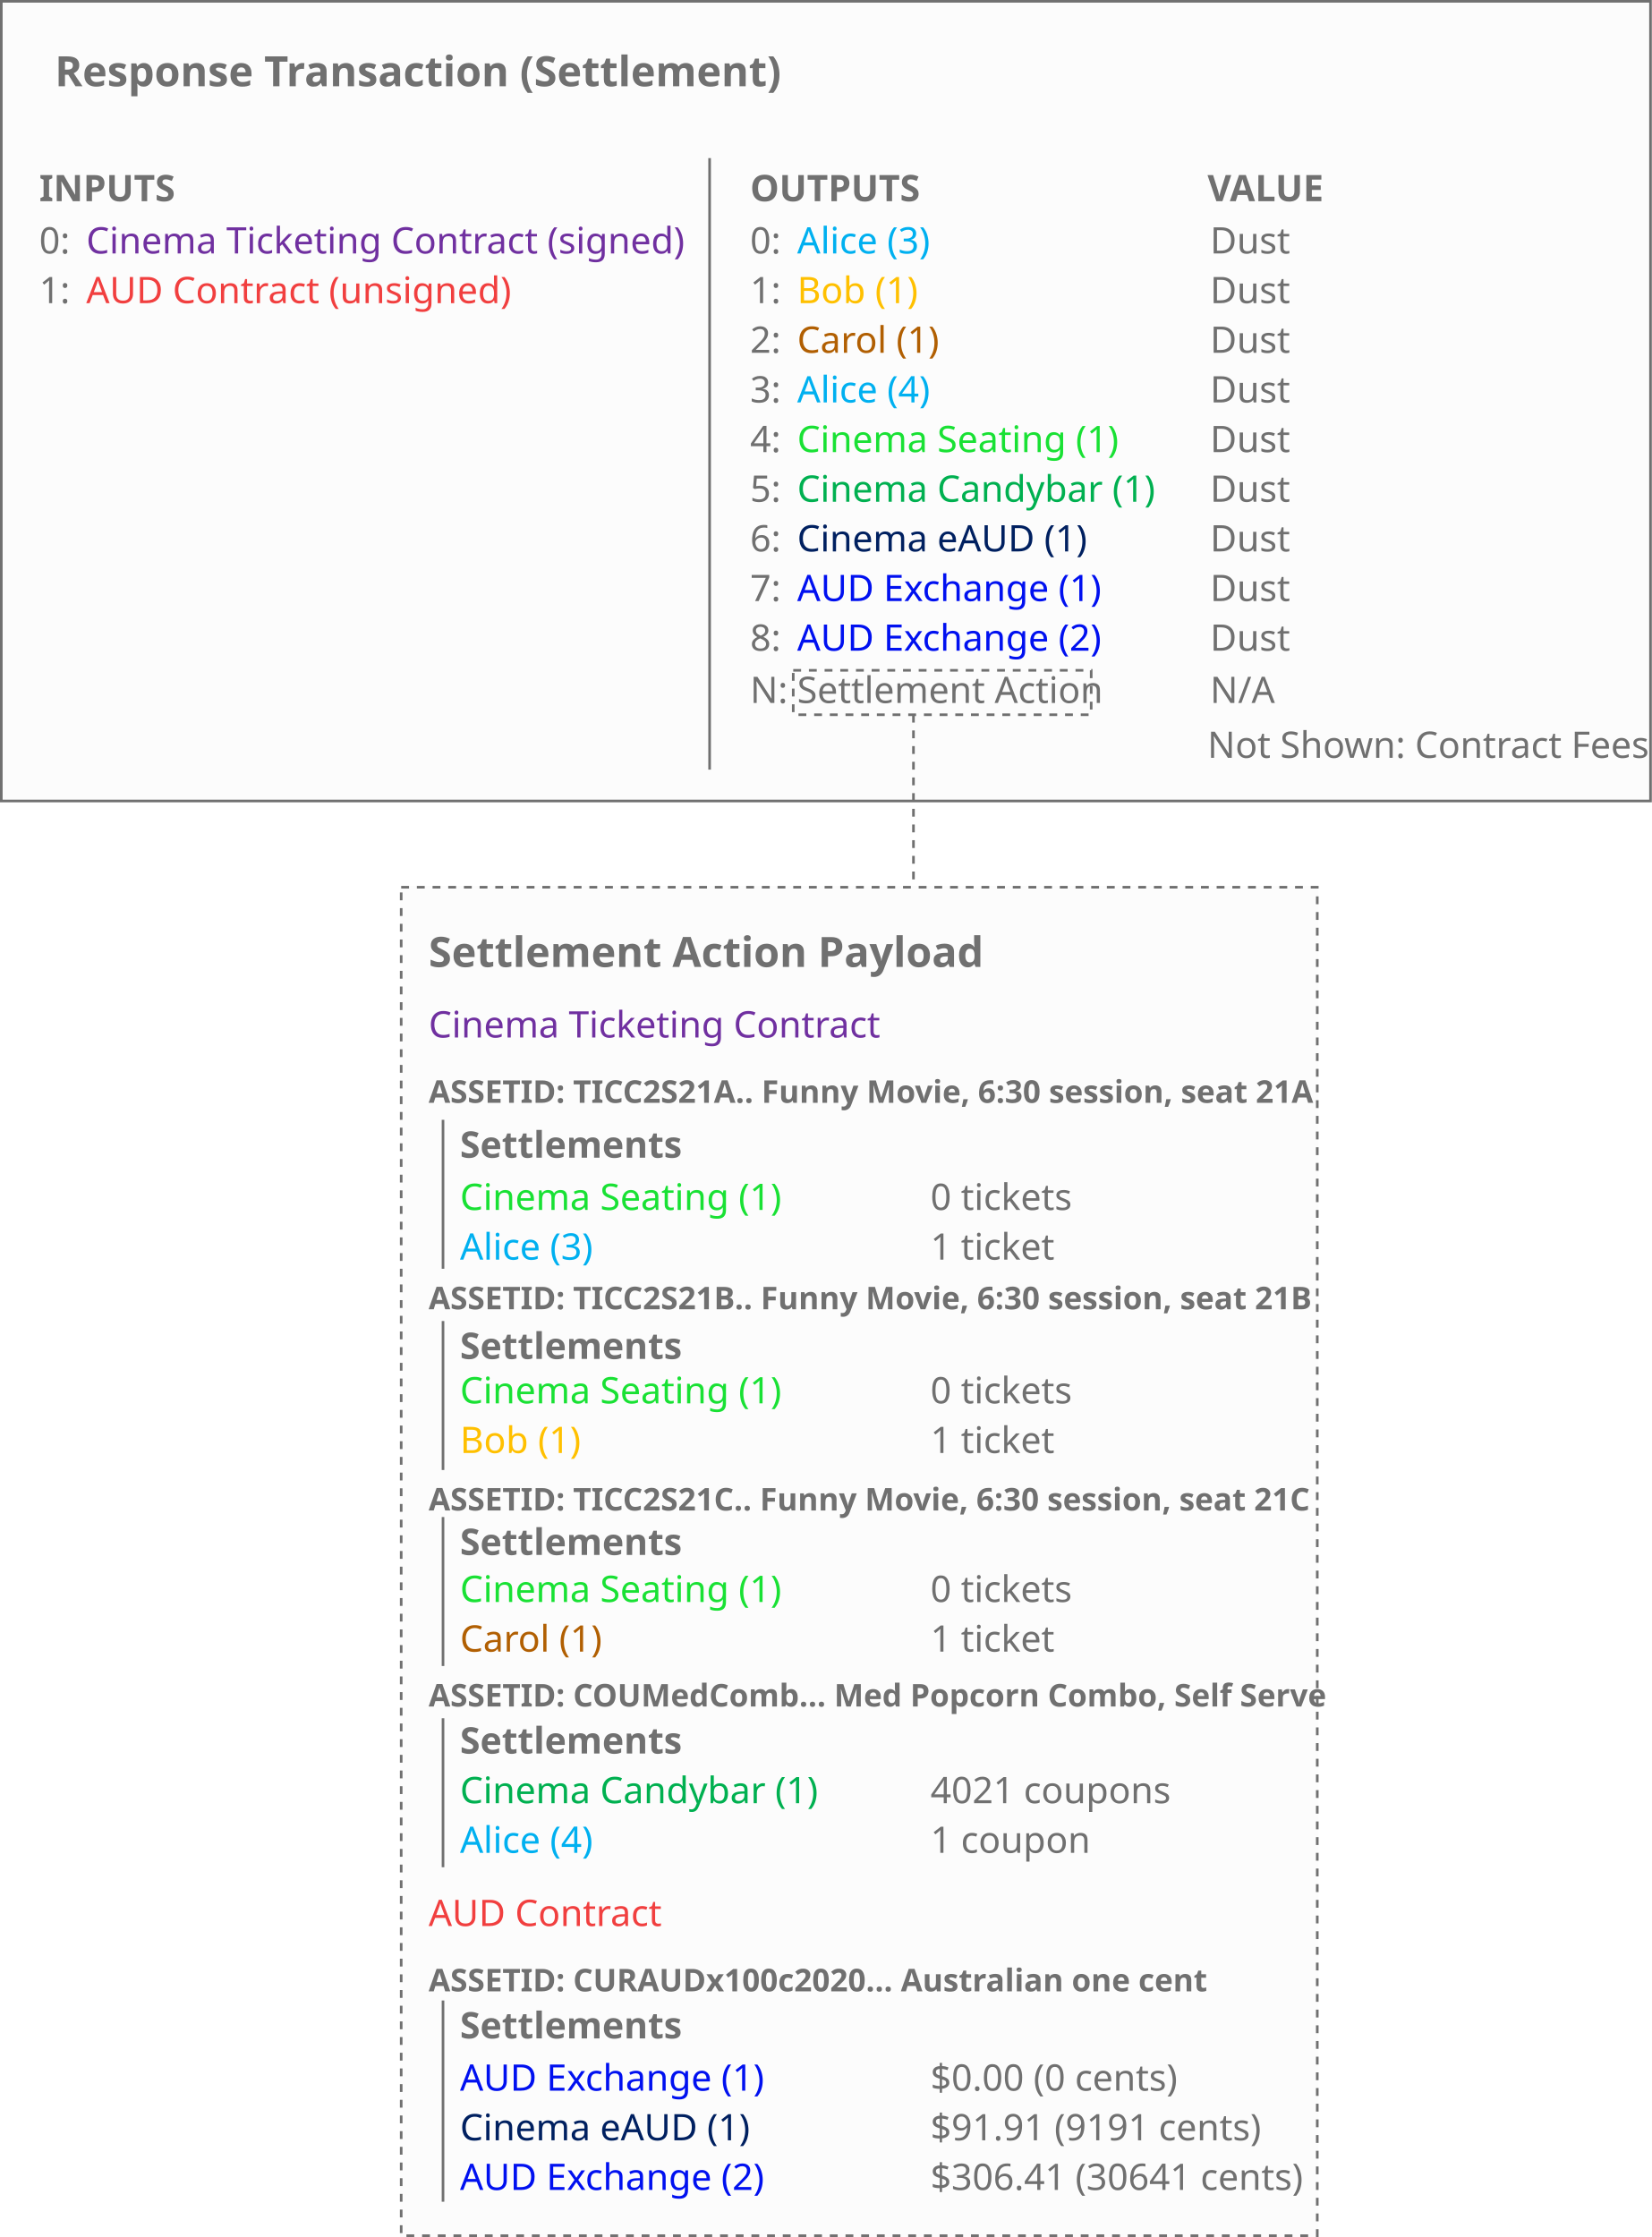
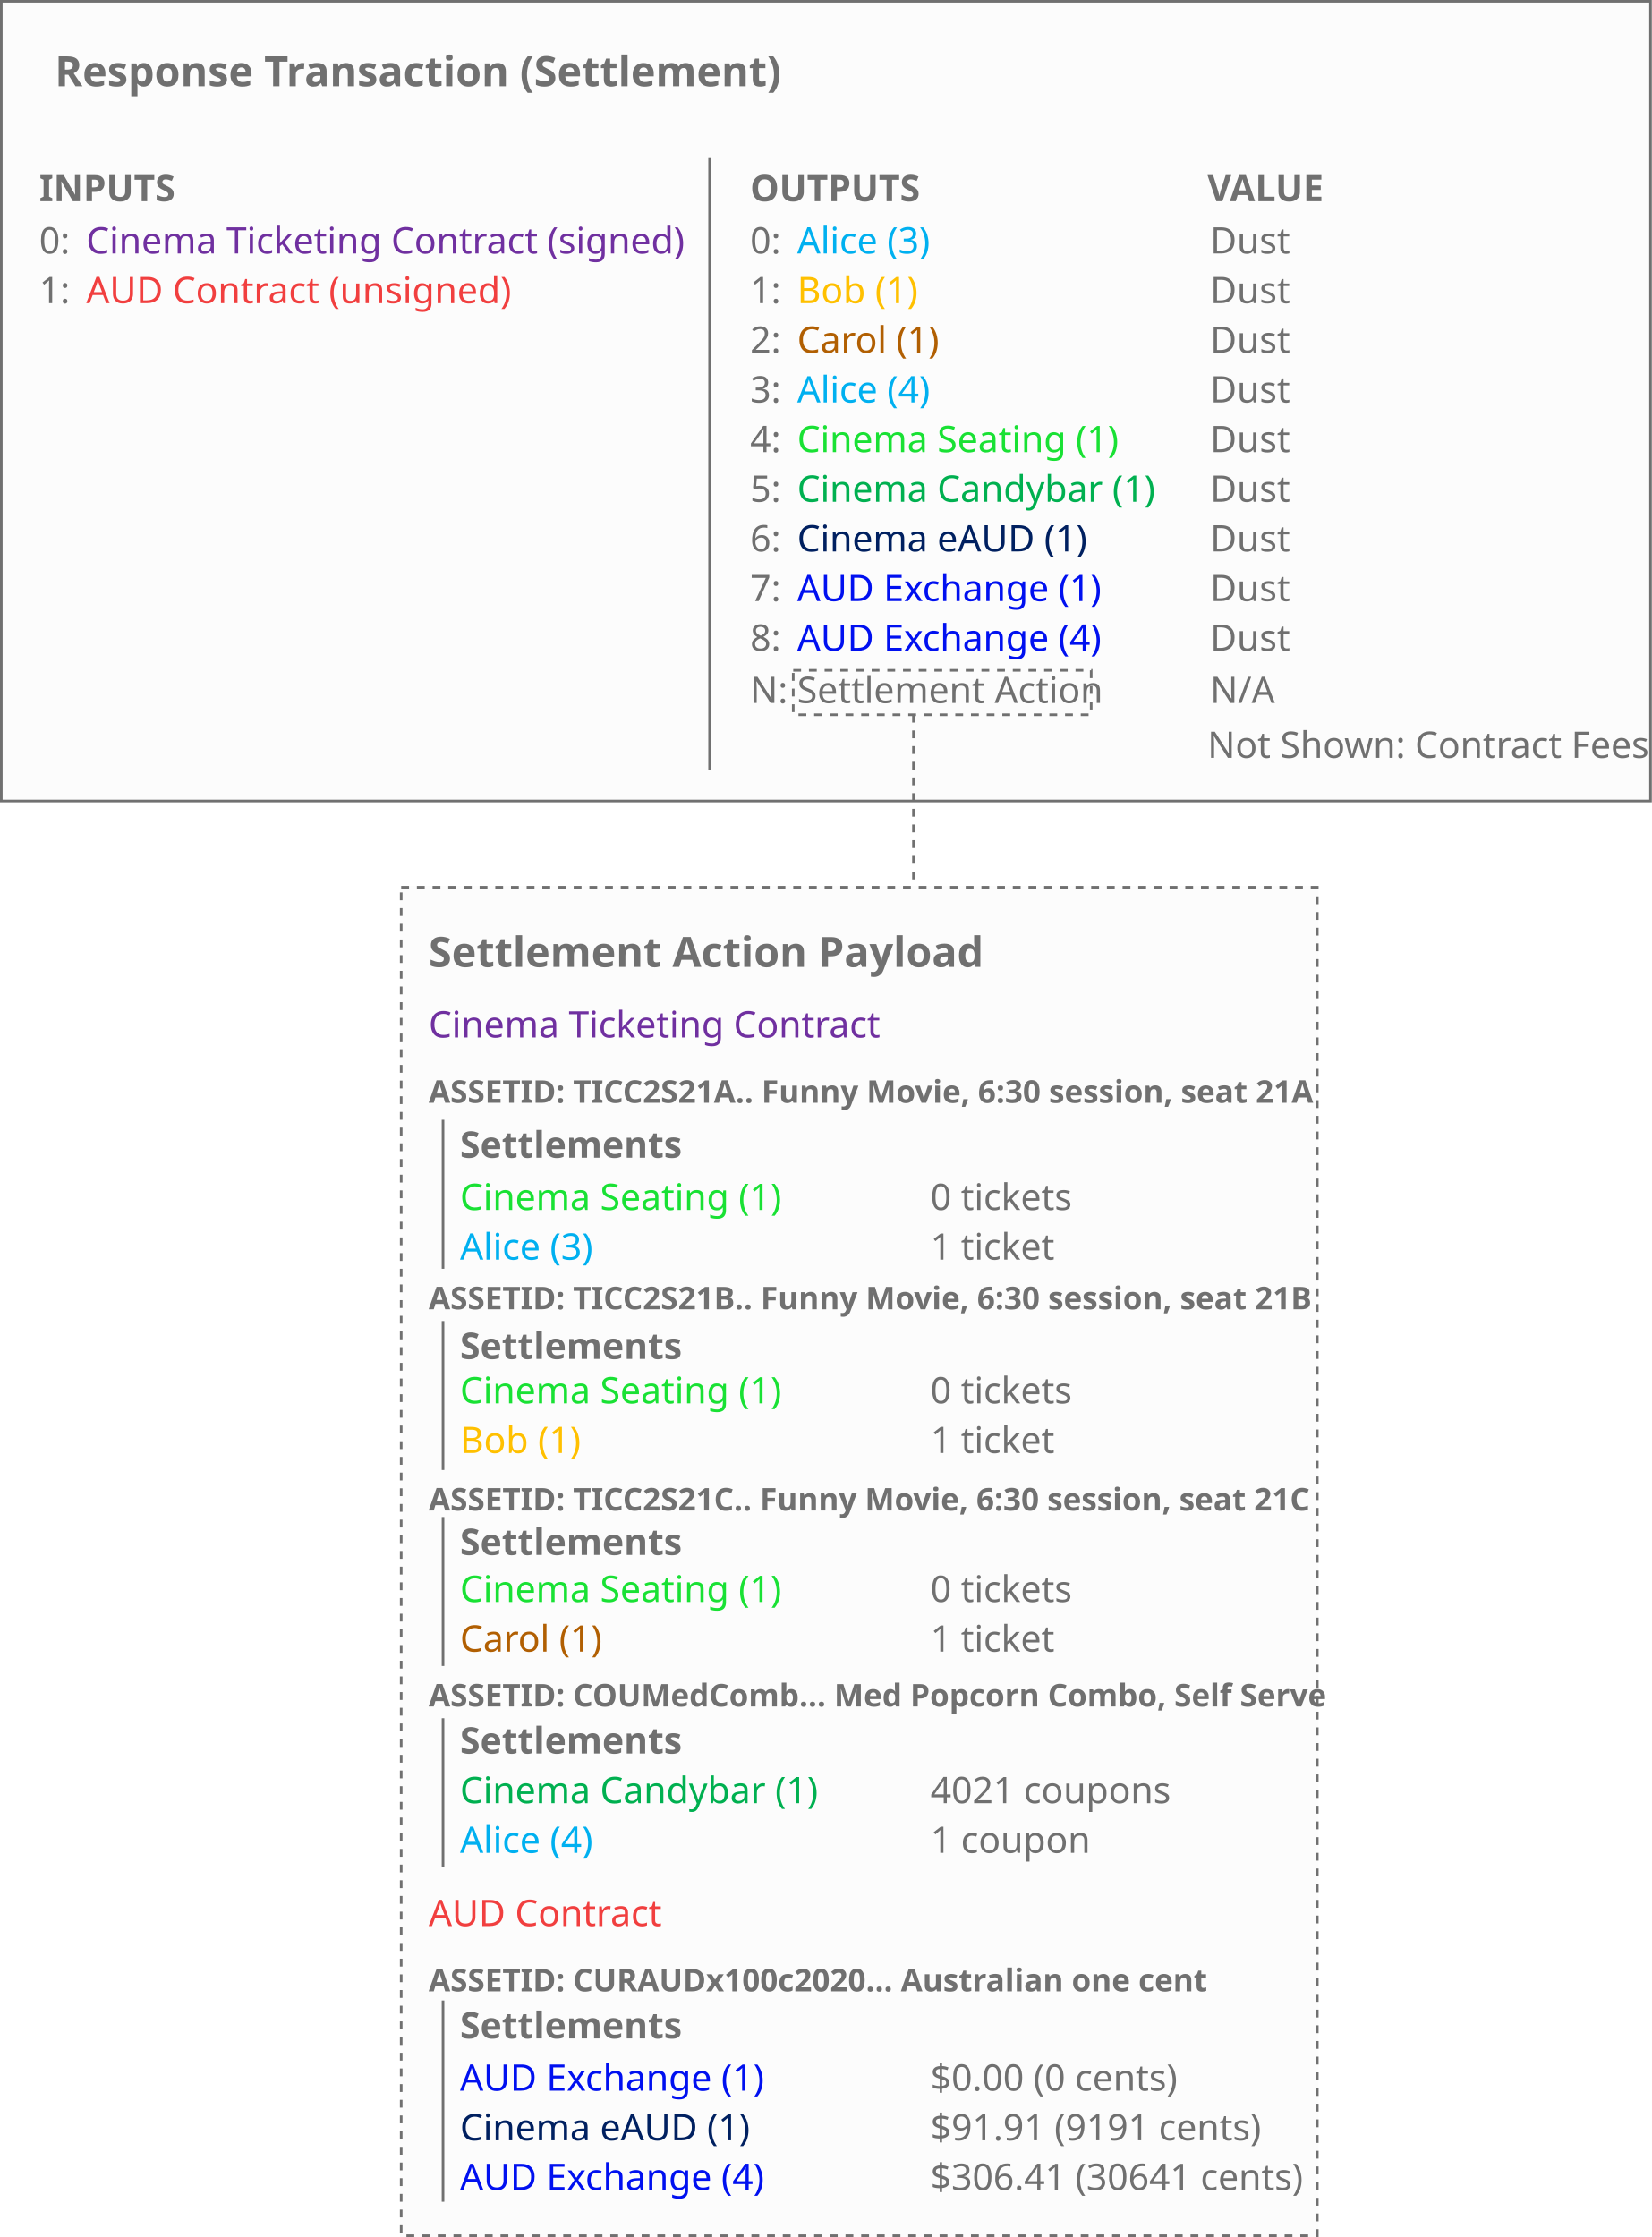
<svg xmlns="http://www.w3.org/2000/svg" width="632" height="856" viewBox="0 0 632 856">
  <g id="cinema-settlement-template" transform="translate(-6834 10702)">
    <g id="Rectangle_197" data-name="Rectangle 197" transform="translate(6834 -10702)" fill="#fcfcfc" stroke="#707070" stroke-width="1">
      <rect width="632" height="307" stroke="none" />
      <rect x="0.5" y="0.5" width="631" height="306" fill="none" />
    </g>
    <text id="Response_Transaction_Settlement_" data-name="Response Transaction (Settlement)" transform="translate(6855 -10669)" fill="#707070" font-size="16" font-family="SegoeUI-Semibold, Segoe UI" font-weight="600">
      <tspan x="0" y="0">Response Transaction (Settlement)</tspan>
    </text>
    <line id="Line_263" data-name="Line 263" y2="234" transform="translate(7105.5 -10641.5)" fill="none" stroke="#707070" stroke-width="1" />
    <text id="INPUTS" transform="translate(6849 -10640)" fill="#707070" font-size="14" font-family="SegoeUI-Bold, Segoe UI" font-weight="700">
      <tspan x="0" y="15">INPUTS</tspan>
    </text>
    <text id="OUTPUTS_" data-name="OUTPUTS " transform="translate(7121 -10640)" fill="#707070" font-size="14" font-family="SegoeUI-Bold, Segoe UI" font-weight="700">
      <tspan x="0" y="15">OUTPUTS </tspan>
    </text>
    <text id="_0:_" data-name="0: " transform="translate(6849 -10605)" fill="#707070" font-size="14" font-family="SegoeUI, Segoe UI">
      <tspan x="0" y="0">0: </tspan>
    </text>
    <text id="VALUE" transform="translate(7296 -10640)" fill="#707070" font-size="14" font-family="SegoeUI-Bold, Segoe UI" font-weight="700">
      <tspan x="0" y="15">VALUE</tspan>
    </text>
    <g id="Rectangle_198" data-name="Rectangle 198" transform="translate(6987 -10363)" fill="#fcfcfc" stroke="#707070" stroke-width="1" stroke-dasharray="3">
      <rect width="351.499" height="517" stroke="none" />
      <rect x="0.5" y="0.5" width="350.499" height="516" fill="none" />
    </g>
    <text id="Settlement_Action_Payload" data-name="Settlement Action Payload" transform="translate(6998 -10332)" fill="#707070" font-size="16" font-family="SegoeUI-Semibold, Segoe UI" font-weight="600">
      <tspan x="0" y="0">Settlement Action Payload</tspan>
    </text>
    <text id="Settlements" transform="translate(7010 -10259)" fill="#707070" font-size="14" font-family="SegoeUI-Bold, Segoe UI" font-weight="700">
      <tspan x="0" y="0">Settlements</tspan>
    </text>
    <text id="_0_tickets" data-name="0 tickets" transform="translate(7190 -10239)" fill="#707070" font-size="14" font-family="SegoeUI, Segoe UI">
      <tspan x="0" y="0">0 tickets</tspan>
    </text>
    <text id="_1_ticket" data-name="1 ticket" transform="translate(7190 -10220)" fill="#707070" font-size="14" font-family="SegoeUI, Segoe UI">
      <tspan x="0" y="0">1 ticket</tspan>
    </text>
    <text id="ASSETID:_TICC2S21A.._Funny_Movie_6:30_session_seat_21A" data-name="ASSETID: TICC2S21A.. Funny Movie, 6:30 session, seat 21A" transform="translate(6998 -10293)" fill="#707070" font-size="12" font-family="SegoeUI-Bold, Segoe UI" font-weight="700">
      <tspan x="0" y="13">ASSETID: TICC2S21A.. Funny Movie, 6:30 session, seat 21A</tspan>
    </text>
    <line id="Line_264" data-name="Line 264" y2="57" transform="translate(7003.5 -10273.5)" fill="none" stroke="#707070" stroke-width="1" />
    <line id="Line_265" data-name="Line 265" y2="66" transform="translate(7183.5 -10428.5)" fill="none" stroke="#707070" stroke-width="1" stroke-dasharray="3" />
    <text id="_1:_" data-name="1: " transform="translate(6849 -10586)" fill="#707070" font-size="14" font-family="SegoeUI, Segoe UI">
      <tspan x="0" y="0">1: </tspan>
    </text>
    <text id="AUD_Contract_unsigned_" data-name="AUD Contract (unsigned)" transform="translate(6867 -10586)" fill="#f13f3f" font-size="14" font-family="SegoeUI, Segoe UI">
      <tspan x="0" y="0">AUD Contract (unsigned)</tspan>
    </text>
    <text id="_0:_2" data-name="0: " transform="translate(7121 -10605)" fill="#707070" font-size="14" font-family="SegoeUI, Segoe UI">
      <tspan x="0" y="0">0: </tspan>
    </text>
    <text id="Dust" transform="translate(7297 -10605)" fill="#707070" font-size="14" font-family="SegoeUI, Segoe UI">
      <tspan x="0" y="0">Dust</tspan>
    </text>
    <text id="Alice_3_" data-name="Alice (3)" transform="translate(7139 -10605)" fill="#00b0f0" font-size="14" font-family="SegoeUI, Segoe UI">
      <tspan x="0" y="0">Alice (3)</tspan>
    </text>
    <text id="Cinema_Seating_1_" data-name="Cinema Seating (1)" transform="translate(7010 -10239)" fill="#19e134" font-size="14" font-family="SegoeUI, Segoe UI">
      <tspan x="0" y="0">Cinema Seating (1)</tspan>
    </text>
    <text id="Alice_3_2" data-name="Alice (3)" transform="translate(7010 -10220)" fill="#00b0f0" font-size="14" font-family="SegoeUI, Segoe UI">
      <tspan x="0" y="0">Alice (3)</tspan>
    </text>
    <text id="Bob_1_" data-name="Bob (1) " transform="translate(7010 -10146)" fill="#ffc000" font-size="14" font-family="SegoeUI, Segoe UI">
      <tspan x="0" y="0">Bob (1) </tspan>
    </text>
    <text id="Carol_1_" data-name="Carol (1)" transform="translate(7010 -10070)" fill="#b15f02" font-size="14" font-family="SegoeUI, Segoe UI">
      <tspan x="0" y="0">Carol (1)</tspan>
    </text>
    <text id="Cinema_Ticketing_Contract_signed_" data-name="Cinema Ticketing Contract (signed)" transform="translate(6867 -10605)" fill="#7030a0" font-size="14" font-family="SegoeUI, Segoe UI">
      <tspan x="0" y="0">Cinema Ticketing Contract (signed)</tspan>
    </text>
    <g id="Rectangle_199" data-name="Rectangle 199" transform="translate(7137 -10446)" fill="none" stroke="#707070" stroke-width="1" stroke-dasharray="3">
      <rect width="115" height="18" stroke="none" />
      <rect x="0.5" y="0.5" width="114" height="17" fill="none" />
    </g>
    <text id="N:_" data-name="N: " transform="translate(7121 -10433)" fill="#707070" font-size="14" font-family="SegoeUI, Segoe UI">
      <tspan x="0" y="0">N: </tspan>
    </text>
    <text id="Settlement_Action" data-name="Settlement Action" transform="translate(7139 -10433)" fill="#707070" font-size="14" font-family="SegoeUI, Segoe UI">
      <tspan x="0" y="0">Settlement Action</tspan>
    </text>
    <text id="N_A" data-name="N/A" transform="translate(7297 -10433)" fill="#707070" font-size="14" font-family="SegoeUI, Segoe UI">
      <tspan x="0" y="0">N/A</tspan>
    </text>
    <text id="Not_Shown:_Contract_Fees" data-name="Not Shown: Contract Fees" transform="translate(7296 -10412)" fill="#707070" font-size="14" font-family="SegoeUI, Segoe UI">
      <tspan x="0" y="0">Not Shown: Contract Fees</tspan>
    </text>
    <text id="Cinema_Ticketing_Contract" data-name="Cinema Ticketing Contract" transform="translate(6998 -10305)" fill="#7030a0" font-size="14" font-family="SegoeUI, Segoe UI">
      <tspan x="0" y="0">Cinema Ticketing Contract</tspan>
    </text>
    <text id="ASSETID:_TICC2S21B.._Funny_Movie_6:30_session_seat_21B" data-name="ASSETID: TICC2S21B.. Funny Movie, 6:30 session, seat 21B" transform="translate(6998 -10214)" fill="#707070" font-size="12" font-family="SegoeUI-Bold, Segoe UI" font-weight="700">
      <tspan x="0" y="13">ASSETID: TICC2S21B.. Funny Movie, 6:30 session, seat 21B</tspan>
    </text>
    <text id="ASSETID:_TICC2S21C.._Funny_Movie_6:30_session_seat_21C" data-name="ASSETID: TICC2S21C.. Funny Movie, 6:30 session, seat 21C" transform="translate(6998 -10137)" fill="#707070" font-size="12" font-family="SegoeUI-Bold, Segoe UI" font-weight="700">
      <tspan x="0" y="13">ASSETID: TICC2S21C.. Funny Movie, 6:30 session, seat 21C</tspan>
    </text>
    <text id="ASSETID:_COUMedComb_Med_Popcorn_Combo_Self_Serve" data-name="ASSETID: COUMedComb… Med Popcorn Combo, Self Serve" transform="translate(6998 -10062)" fill="#707070" font-size="12" font-family="SegoeUI-Bold, Segoe UI" font-weight="700">
      <tspan x="0" y="13">ASSETID: COUMedComb… Med Popcorn Combo, Self Serve</tspan>
    </text>
    <text id="Settlements-2" data-name="Settlements" transform="translate(7010 -10182)" fill="#707070" font-size="14" font-family="SegoeUI-Bold, Segoe UI" font-weight="700">
      <tspan x="0" y="0">Settlements</tspan>
    </text>
    <text id="_1_ticket-2" data-name="1 ticket" transform="translate(7190 -10146)" fill="#707070" font-size="14" font-family="SegoeUI, Segoe UI">
      <tspan x="0" y="0">1 ticket</tspan>
    </text>
    <text id="Settlements-3" data-name="Settlements" transform="translate(7010 -10107)" fill="#707070" font-size="14" font-family="SegoeUI-Bold, Segoe UI" font-weight="700">
      <tspan x="0" y="0">Settlements</tspan>
    </text>
    <text id="_1_ticket-3" data-name="1 ticket" transform="translate(7190 -10070)" fill="#707070" font-size="14" font-family="SegoeUI, Segoe UI">
      <tspan x="0" y="0">1 ticket</tspan>
    </text>
    <text id="_0_tickets-2" data-name="0 tickets" transform="translate(7190 -10165)" fill="#707070" font-size="14" font-family="SegoeUI, Segoe UI">
      <tspan x="0" y="0">0 tickets</tspan>
    </text>
    <text id="Cinema_Seating_1_2" data-name="Cinema Seating (1)" transform="translate(7010 -10165)" fill="#19e134" font-size="14" font-family="SegoeUI, Segoe UI">
      <tspan x="0" y="0">Cinema Seating (1)</tspan>
    </text>
    <text id="_0_tickets-3" data-name="0 tickets" transform="translate(7190 -10089)" fill="#707070" font-size="14" font-family="SegoeUI, Segoe UI">
      <tspan x="0" y="0">0 tickets</tspan>
    </text>
    <text id="Cinema_Seating_1_3" data-name="Cinema Seating (1)" transform="translate(7010 -10089)" fill="#19e134" font-size="14" font-family="SegoeUI, Segoe UI">
      <tspan x="0" y="0">Cinema Seating (1)</tspan>
    </text>
    <text id="_6:_" data-name="6: " transform="translate(7121 -10491)" fill="#707070" font-size="14" font-family="SegoeUI, Segoe UI">
      <tspan x="0" y="0">6: </tspan>
    </text>
    <text id="Dust_" data-name="Dust " transform="translate(7297 -10491)" fill="#707070" font-size="14" font-family="SegoeUI, Segoe UI">
      <tspan x="0" y="0">Dust </tspan>
    </text>
    <text id="Cinema_eAUD_1_" data-name="Cinema eAUD (1)" transform="translate(7139 -10491)" fill="#002060" font-size="14" font-family="SegoeUI, Segoe UI">
      <tspan x="0" y="0">Cinema eAUD (1)</tspan>
    </text>
    <line id="Line_290" data-name="Line 290" y2="57" transform="translate(7003.5 -10196.5)" fill="none" stroke="#707070" stroke-width="1" />
    <line id="Line_291" data-name="Line 291" y2="57" transform="translate(7003.5 -10121.5)" fill="none" stroke="#707070" stroke-width="1" />
    <text id="Settlements-4" data-name="Settlements" transform="translate(7010 -10031)" fill="#707070" font-size="14" font-family="SegoeUI-Bold, Segoe UI" font-weight="700">
      <tspan x="0" y="0">Settlements</tspan>
    </text>
    <text id="_1_coupon" data-name="1 coupon" transform="translate(7190 -9993)" fill="#707070" font-size="14" font-family="SegoeUI, Segoe UI">
      <tspan x="0" y="0">1 coupon</tspan>
    </text>
    <text id="Cinema_Candybar_1_" data-name="Cinema Candybar (1)" transform="translate(7010 -10012)" fill="#00b050" font-size="14" font-family="SegoeUI, Segoe UI">
      <tspan x="0" y="0">Cinema Candybar (1)</tspan>
    </text>
    <text id="Alice_4_" data-name="Alice (4)" transform="translate(7010 -9993)" fill="#00b0f0" font-size="14" font-family="SegoeUI, Segoe UI">
      <tspan x="0" y="0">Alice (4)</tspan>
    </text>
    <text id="_4021_coupons" data-name="4021 coupons" transform="translate(7190 -10012)" fill="#707070" font-size="14" font-family="SegoeUI, Segoe UI">
      <tspan x="0" y="0">4021 coupons</tspan>
    </text>
    <path id="Path_198" data-name="Path 198" d="M0,0V57" transform="translate(7003.5 -10044.5)" fill="none" stroke="#707070" stroke-width="1" />
    <text id="AUD_Contract_" data-name="AUD Contract " transform="translate(6998 -9965)" fill="#f13f3f" font-size="14" font-family="SegoeUI, Segoe UI">
      <tspan x="0" y="0">AUD Contract </tspan>
    </text>
    <text id="ASSETID:_CURAUDx100c2020..._Australian_one_cent" data-name="ASSETID: CURAUDx100c2020... Australian one cent" transform="translate(6998 -9953)" fill="#707070" font-size="12" font-family="SegoeUI-Bold, Segoe UI" font-weight="700">
      <tspan x="0" y="13">ASSETID: CURAUDx100c2020... Australian one cent</tspan>
    </text>
    <text id="Settlements-5" data-name="Settlements" transform="translate(7010 -9922)" fill="#707070" font-size="14" font-family="SegoeUI-Bold, Segoe UI" font-weight="700">
      <tspan x="0" y="0">Settlements</tspan>
    </text>
    <line id="Line_293" data-name="Line 293" y2="77" transform="translate(7003.5 -9936.5)" fill="none" stroke="#707070" stroke-width="1" />
    <text id="Cinema_eAUD_1_2" data-name="Cinema eAUD (1)" transform="translate(7010 -9883)" fill="#002060" font-size="14" font-family="SegoeUI, Segoe UI">
      <tspan x="0" y="0">Cinema eAUD (1)</tspan>
    </text>
    <text id="AUD_Exchange_1_" data-name="AUD Exchange (1) " transform="translate(7010 -9902)" fill="#0010f0" font-size="14" font-family="SegoeUI, Segoe UI">
      <tspan x="0" y="0">AUD Exchange (1) </tspan>
    </text>
    <text id="_1:_2" data-name="1: " transform="translate(7121 -10586)" fill="#707070" font-size="14" font-family="SegoeUI, Segoe UI">
      <tspan x="0" y="0">1: </tspan>
    </text>
    <text id="_2:_" data-name="2: " transform="translate(7121 -10567)" fill="#707070" font-size="14" font-family="SegoeUI, Segoe UI">
      <tspan x="0" y="0">2: </tspan>
    </text>
    <text id="Dust-2" data-name="Dust" transform="translate(7297 -10586)" fill="#707070" font-size="14" font-family="SegoeUI, Segoe UI">
      <tspan x="0" y="0">Dust</tspan>
    </text>
    <text id="_3:_" data-name="3: " transform="translate(7121 -10548)" fill="#707070" font-size="14" font-family="SegoeUI, Segoe UI">
      <tspan x="0" y="0">3: </tspan>
    </text>
    <text id="_4:_" data-name="4: " transform="translate(7121 -10529)" fill="#707070" font-size="14" font-family="SegoeUI, Segoe UI">
      <tspan x="0" y="0">4: </tspan>
    </text>
    <text id="Bob_1_2" data-name="Bob (1) " transform="translate(7139 -10586)" fill="#ffc000" font-size="14" font-family="SegoeUI, Segoe UI">
      <tspan x="0" y="0">Bob (1) </tspan>
    </text>
    <text id="Carol_1_2" data-name="Carol (1)" transform="translate(7139 -10567)" fill="#b15f02" font-size="14" font-family="SegoeUI, Segoe UI">
      <tspan x="0" y="0">Carol (1)</tspan>
    </text>
    <text id="Cinema_Seating_1_4" data-name="Cinema Seating (1)" transform="translate(7139 -10529)" fill="#19e134" font-size="14" font-family="SegoeUI, Segoe UI">
      <tspan x="0" y="0">Cinema Seating (1)</tspan>
    </text>
    <text id="Alice_4_2" data-name="Alice (4)" transform="translate(7139 -10548)" fill="#00b0f0" font-size="14" font-family="SegoeUI, Segoe UI">
      <tspan x="0" y="0">Alice (4)</tspan>
    </text>
    <text id="Dust-3" data-name="Dust" transform="translate(7297 -10567)" fill="#707070" font-size="14" font-family="SegoeUI, Segoe UI">
      <tspan x="0" y="0">Dust</tspan>
    </text>
    <text id="Dust_2" data-name="Dust " transform="translate(7297 -10548)" fill="#707070" font-size="14" font-family="SegoeUI, Segoe UI">
      <tspan x="0" y="0">Dust </tspan>
    </text>
    <text id="Dust_3" data-name="Dust " transform="translate(7297 -10529)" fill="#707070" font-size="14" font-family="SegoeUI, Segoe UI">
      <tspan x="0" y="0">Dust </tspan>
    </text>
    <text id="_5:_" data-name="5: " transform="translate(7121 -10510)" fill="#707070" font-size="14" font-family="SegoeUI, Segoe UI">
      <tspan x="0" y="0">5: </tspan>
    </text>
    <text id="Dust_4" data-name="Dust " transform="translate(7297 -10510)" fill="#707070" font-size="14" font-family="SegoeUI, Segoe UI">
      <tspan x="0" y="0">Dust </tspan>
    </text>
    <text id="Cinema_Candybar_1_2" data-name="Cinema Candybar (1)" transform="translate(7139 -10510)" fill="#00b050" font-size="14" font-family="SegoeUI, Segoe UI">
      <tspan x="0" y="0">Cinema Candybar (1)</tspan>
    </text>
    <text id="_7:_" data-name="7: " transform="translate(7121 -10472)" fill="#707070" font-size="14" font-family="SegoeUI, Segoe UI">
      <tspan x="0" y="0">7: </tspan>
    </text>
    <text id="Dust_5" data-name="Dust " transform="translate(7297 -10472)" fill="#707070" font-size="14" font-family="SegoeUI, Segoe UI">
      <tspan x="0" y="0">Dust </tspan>
    </text>
    <text id="AUD_Exchange_1_2" data-name="AUD Exchange (1) " transform="translate(7139 -10472)" fill="#0010f0" font-size="14" font-family="SegoeUI, Segoe UI">
      <tspan x="0" y="0">AUD Exchange (1) </tspan>
    </text>
    <text id="_8:_" data-name="8: " transform="translate(7121 -10453)" fill="#707070" font-size="14" font-family="SegoeUI, Segoe UI">
      <tspan x="0" y="0">8: </tspan>
    </text>
    <text id="Dust_6" data-name="Dust " transform="translate(7297 -10453)" fill="#707070" font-size="14" font-family="SegoeUI, Segoe UI">
      <tspan x="0" y="0">Dust </tspan>
    </text>
-     <text id="AUD_Exchange_2_" data-name="AUD Exchange (2) " transform="translate(7139 -10453)" fill="#0010f0" font-size="14" font-family="SegoeUI, Segoe UI">
-       <tspan x="0" y="0">AUD Exchange (2) </tspan>
-     </text>
-     <text id="AUD_Exchange_2_2" data-name="AUD Exchange (2) " transform="translate(7010 -9864)" fill="#0010f0" font-size="14" font-family="SegoeUI, Segoe UI">
-       <tspan x="0" y="0">AUD Exchange (2) </tspan>
+     <text id="AUD_Exchange_4_" data-name="AUD Exchange (4) " transform="translate(7139 -10453)" fill="#0010f0" font-size="14" font-family="SegoeUI, Segoe UI">
+       <tspan x="0" y="0">AUD Exchange (4) </tspan>
+     </text>
+     <text id="AUD_Exchange_4_2" data-name="AUD Exchange (4) " transform="translate(7010 -9864)" fill="#0010f0" font-size="14" font-family="SegoeUI, Segoe UI">
+       <tspan x="0" y="0">AUD Exchange (4) </tspan>
    </text>
    <text id="_0.00_0_cents_" data-name="$0.00 (0 cents)" transform="translate(7190 -9902)" fill="#707070" font-size="14" font-family="SegoeUI, Segoe UI">
      <tspan x="0" y="0">$0.00 (0 cents)</tspan>
    </text>
    <text id="_91.91_9191_cents_" data-name="$91.91 (9191 cents)" transform="translate(7190 -9883)" fill="#707070" font-size="14" font-family="SegoeUI, Segoe UI">
      <tspan x="0" y="0">$91.91 (9191 cents)</tspan>
    </text>
    <text id="_306.41_30641_cents_" data-name="$306.41 (30641 cents)" transform="translate(7190 -9864)" fill="#707070" font-size="14" font-family="SegoeUI, Segoe UI">
      <tspan x="0" y="0">$306.41 (30641 cents)</tspan>
    </text>
  </g>
</svg>
